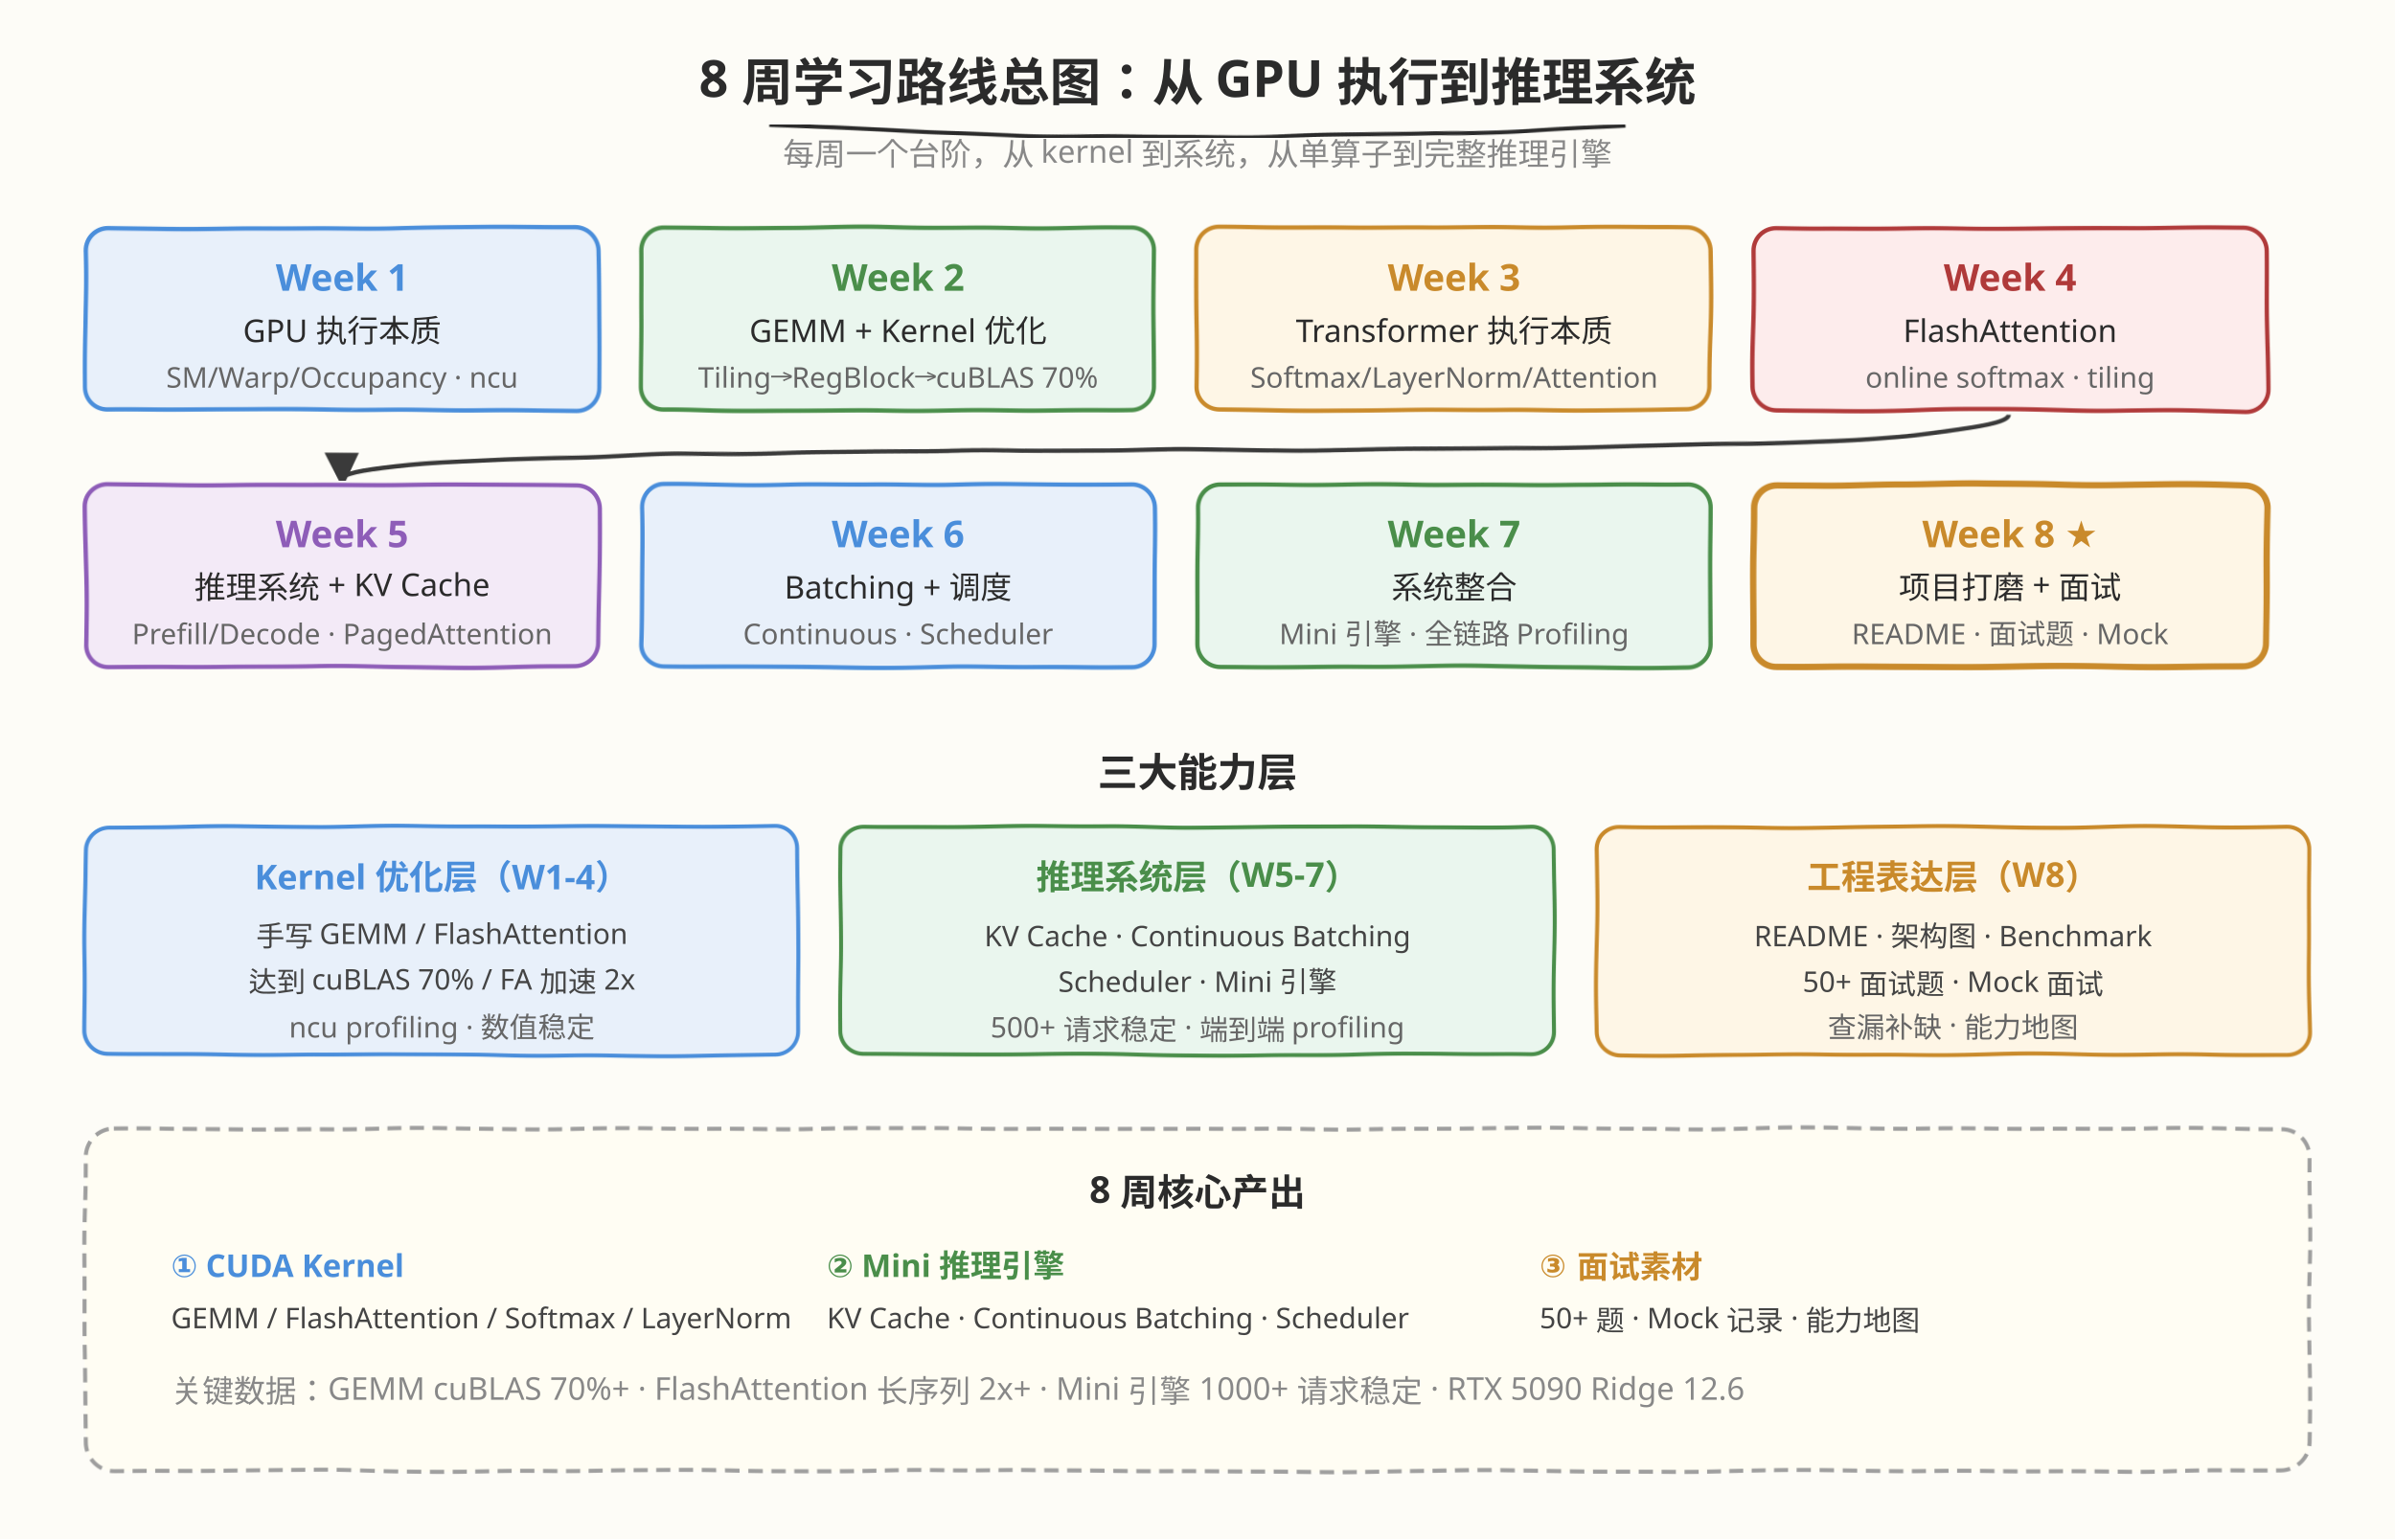
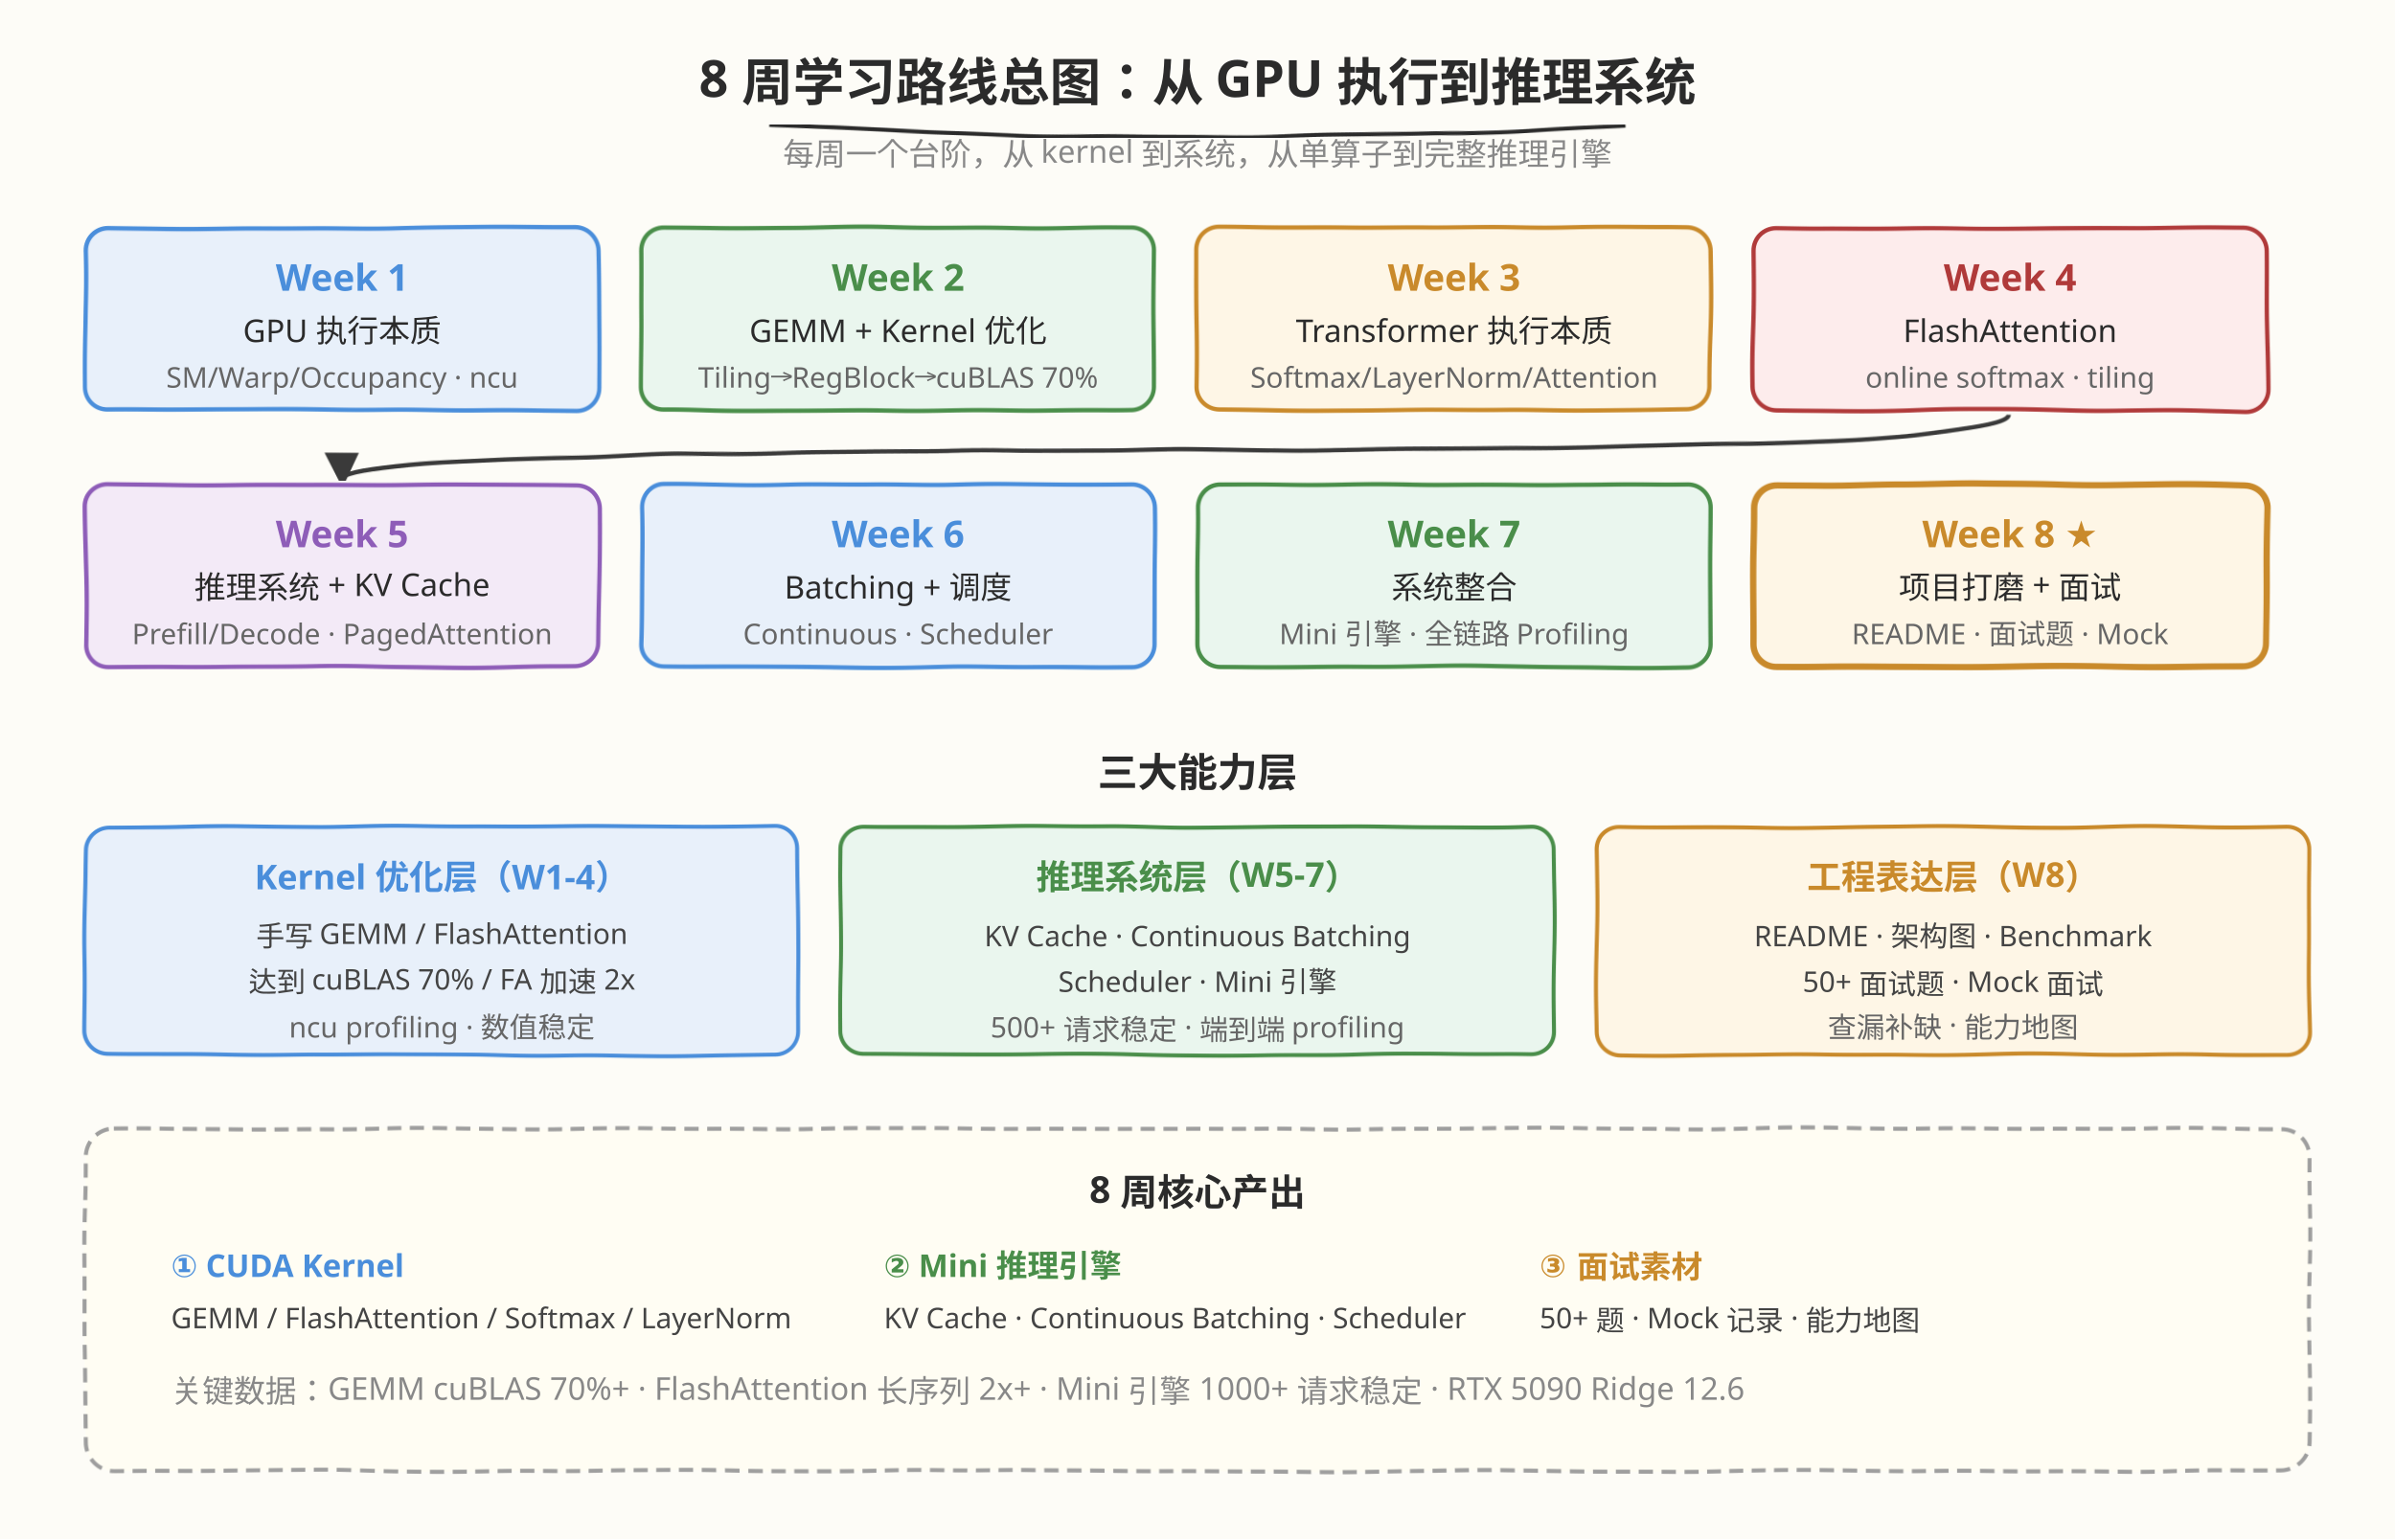
<svg xmlns="http://www.w3.org/2000/svg" viewBox="0 0 840 540" font-family="'Comic Sans MS','Marker Felt','Kaiti SC',楷体,'Segoe UI',cursive">
  <defs>
    <filter id="sk" x="-3%" y="-3%" width="106%" height="106%">
      <feTurbulence type="fractalNoise" baseFrequency="0.018" numOctaves="2" seed="6" result="n" />
      <feDisplacementMap in="SourceGraphic" in2="n" scale="1.8" />
    </filter>
    <marker id="ar" markerWidth="8" markerHeight="8" refX="6" refY="4" orient="auto">
      <path d="M0,0 L8,4 L0,8 z" fill="#3a3a3a" />
    </marker>
  </defs>
  <rect width="840" height="540" fill="#fdfcf7" />
  <text x="420" y="34" text-anchor="middle" font-size="18" fill="#2b2b2b" font-weight="bold">8 周学习路线总图：从 GPU 执行到推理系统</text>
  <path d="M 270 44 Q 420 52 570 44" stroke="#2b2b2b" stroke-width="1.4" fill="none" filter="url(#sk)" />
  <text x="420" y="58" text-anchor="middle" font-size="11" fill="#888">每周一个台阶，从 kernel 到系统，从单算子到完整推理引擎</text>
  <g filter="url(#sk)">
    <rect x="30" y="80" width="180" height="64" rx="8" fill="#e8f0fa" stroke="#4a8edb" stroke-width="1.5" />
  </g>
  <text x="120" y="102" text-anchor="middle" font-size="13" fill="#4a8edb" font-weight="bold">Week 1</text>
  <text x="120" y="120" text-anchor="middle" font-size="11" fill="#2b2b2b">GPU 执行本质</text>
  <text x="120" y="136" text-anchor="middle" font-size="10" fill="#666">SM/Warp/Occupancy · ncu</text>
  <g filter="url(#sk)">
    <rect x="225" y="80" width="180" height="64" rx="8" fill="#eaf6ee" stroke="#4a8e4a" stroke-width="1.5" />
  </g>
  <text x="315" y="102" text-anchor="middle" font-size="13" fill="#4a8e4a" font-weight="bold">Week 2</text>
  <text x="315" y="120" text-anchor="middle" font-size="11" fill="#2b2b2b">GEMM + Kernel 优化</text>
  <text x="315" y="136" text-anchor="middle" font-size="10" fill="#666">Tiling→RegBlock→cuBLAS 70%</text>
  <g filter="url(#sk)">
    <rect x="420" y="80" width="180" height="64" rx="8" fill="#fef6e6" stroke="#c98a2b" stroke-width="1.5" />
  </g>
  <text x="510" y="102" text-anchor="middle" font-size="13" fill="#c98a2b" font-weight="bold">Week 3</text>
  <text x="510" y="120" text-anchor="middle" font-size="11" fill="#2b2b2b">Transformer 执行本质</text>
  <text x="510" y="136" text-anchor="middle" font-size="10" fill="#666">Softmax/LayerNorm/Attention</text>
  <g filter="url(#sk)">
    <rect x="615" y="80" width="180" height="64" rx="8" fill="#fdecec" stroke="#b03a3a" stroke-width="1.5" />
  </g>
  <text x="705" y="102" text-anchor="middle" font-size="13" fill="#b03a3a" font-weight="bold">Week 4</text>
  <text x="705" y="120" text-anchor="middle" font-size="11" fill="#2b2b2b">FlashAttention</text>
  <text x="705" y="136" text-anchor="middle" font-size="10" fill="#666">online softmax · tiling</text>
  <path d="M 210 112 L 223 112" stroke="#3a3a3a" stroke-width="1.5" fill="none" marker-end="url(#ar)" filter="url(#sk)" />
  <path d="M 405 112 L 418 112" stroke="#3a3a3a" stroke-width="1.5" fill="none" marker-end="url(#ar)" filter="url(#sk)" />
  <path d="M 600 112 L 613 112" stroke="#3a3a3a" stroke-width="1.5" fill="none" marker-end="url(#ar)" filter="url(#sk)" />
  <g filter="url(#sk)">
    <rect x="30" y="170" width="180" height="64" rx="8" fill="#f3eaf7" stroke="#8e5db8" stroke-width="1.5" />
  </g>
  <text x="120" y="192" text-anchor="middle" font-size="13" fill="#8e5db8" font-weight="bold">Week 5</text>
  <text x="120" y="210" text-anchor="middle" font-size="11" fill="#2b2b2b">推理系统 + KV Cache</text>
  <text x="120" y="226" text-anchor="middle" font-size="10" fill="#666">Prefill/Decode · PagedAttention</text>
  <g filter="url(#sk)">
    <rect x="225" y="170" width="180" height="64" rx="8" fill="#e8f0fa" stroke="#4a8edb" stroke-width="1.5" />
  </g>
  <text x="315" y="192" text-anchor="middle" font-size="13" fill="#4a8edb" font-weight="bold">Week 6</text>
  <text x="315" y="210" text-anchor="middle" font-size="11" fill="#2b2b2b">Batching + 调度</text>
  <text x="315" y="226" text-anchor="middle" font-size="10" fill="#666">Continuous · Scheduler</text>
  <g filter="url(#sk)">
    <rect x="420" y="170" width="180" height="64" rx="8" fill="#eaf6ee" stroke="#4a8e4a" stroke-width="1.5" />
  </g>
  <text x="510" y="192" text-anchor="middle" font-size="13" fill="#4a8e4a" font-weight="bold">Week 7</text>
  <text x="510" y="210" text-anchor="middle" font-size="11" fill="#2b2b2b">系统整合</text>
  <text x="510" y="226" text-anchor="middle" font-size="10" fill="#666">Mini 引擎 · 全链路 Profiling</text>
  <g filter="url(#sk)">
    <rect x="615" y="170" width="180" height="64" rx="8" fill="#fef6e6" stroke="#c98a2b" stroke-width="2.2" />
  </g>
  <text x="705" y="192" text-anchor="middle" font-size="13" fill="#c98a2b" font-weight="bold">Week 8 ★</text>
  <text x="705" y="210" text-anchor="middle" font-size="11" fill="#2b2b2b">项目打磨 + 面试</text>
  <text x="705" y="226" text-anchor="middle" font-size="10" fill="#666">README · 面试题 · Mock</text>
  <path d="M 705 146 Q 705 158 420 158 Q 120 158 120 168" stroke="#3a3a3a" stroke-width="1.5" fill="none" marker-end="url(#ar)" filter="url(#sk)" />
  <path d="M 210 202 L 223 202" stroke="#3a3a3a" stroke-width="1.5" fill="none" marker-end="url(#ar)" filter="url(#sk)" />
  <path d="M 405 202 L 418 202" stroke="#3a3a3a" stroke-width="1.5" fill="none" marker-end="url(#ar)" filter="url(#sk)" />
  <path d="M 600 202 L 613 202" stroke="#3a3a3a" stroke-width="1.5" fill="none" marker-end="url(#ar)" filter="url(#sk)" />
  <text x="420" y="276" text-anchor="middle" font-size="14" fill="#2b2b2b" font-weight="bold">三大能力层</text>
  <g filter="url(#sk)">
    <rect x="30" y="290" width="250" height="80" rx="8" fill="#e8f0fa" stroke="#4a8edb" stroke-width="1.4" />
  </g>
  <text x="155" y="312" text-anchor="middle" font-size="12" fill="#4a8edb" font-weight="bold">Kernel 优化层（W1-4）</text>
  <text x="155" y="332" text-anchor="middle" font-size="10" fill="#444">手写 GEMM / FlashAttention</text>
  <text x="155" y="348" text-anchor="middle" font-size="10" fill="#444">达到 cuBLAS 70% / FA 加速 2x</text>
  <text x="155" y="364" text-anchor="middle" font-size="10" fill="#666">ncu profiling · 数值稳定</text>
  <g filter="url(#sk)">
    <rect x="295" y="290" width="250" height="80" rx="8" fill="#eaf6ee" stroke="#4a8e4a" stroke-width="1.4" />
  </g>
  <text x="420" y="312" text-anchor="middle" font-size="12" fill="#4a8e4a" font-weight="bold">推理系统层（W5-7）</text>
  <text x="420" y="332" text-anchor="middle" font-size="10" fill="#444">KV Cache · Continuous Batching</text>
  <text x="420" y="348" text-anchor="middle" font-size="10" fill="#444">Scheduler · Mini 引擎</text>
  <text x="420" y="364" text-anchor="middle" font-size="10" fill="#666">500+ 请求稳定 · 端到端 profiling</text>
  <g filter="url(#sk)">
    <rect x="560" y="290" width="250" height="80" rx="8" fill="#fef6e6" stroke="#c98a2b" stroke-width="1.4" />
  </g>
  <text x="685" y="312" text-anchor="middle" font-size="12" fill="#c98a2b" font-weight="bold">工程表达层（W8）</text>
  <text x="685" y="332" text-anchor="middle" font-size="10" fill="#444">README · 架构图 · Benchmark</text>
  <text x="685" y="348" text-anchor="middle" font-size="10" fill="#444">50+ 面试题 · Mock 面试</text>
  <text x="685" y="364" text-anchor="middle" font-size="10" fill="#666">查漏补缺 · 能力地图</text>
  <g filter="url(#sk)">
    <rect x="30" y="396" width="780" height="120" rx="10" fill="#fffdf3" stroke="#9e9e9e" stroke-width="1.4" stroke-dasharray="5,3" />
  </g>
  <text x="420" y="422" text-anchor="middle" font-size="13" fill="#2b2b2b" font-weight="bold">8 周核心产出</text>
  <text x="60" y="448" font-size="11" fill="#4a8edb" font-weight="bold">① CUDA Kernel</text>
  <text x="60" y="466" font-size="10" fill="#444">GEMM / FlashAttention / Softmax / LayerNorm</text>
-   <text x="290" y="448" font-size="11" fill="#4a8e4a" font-weight="bold">② Mini 推理引擎</text>
-   <text x="290" y="466" font-size="10" fill="#444">KV Cache · Continuous Batching · Scheduler</text>
+   <text x="310" y="448" font-size="11" fill="#4a8e4a" font-weight="bold">② Mini 推理引擎</text>
+   <text x="310" y="466" font-size="10" fill="#444">KV Cache · Continuous Batching · Scheduler</text>
  <text x="540" y="448" font-size="11" fill="#c98a2b" font-weight="bold">③ 面试素材</text>
  <text x="540" y="466" font-size="10" fill="#444">50+ 题 · Mock 记录 · 能力地图</text>
  <text x="60" y="492" font-size="11" fill="#888">关键数据：GEMM cuBLAS 70%+ · FlashAttention 长序列 2x+ · Mini 引擎 1000+ 请求稳定 · RTX 5090 Ridge 12.6</text>
</svg>
